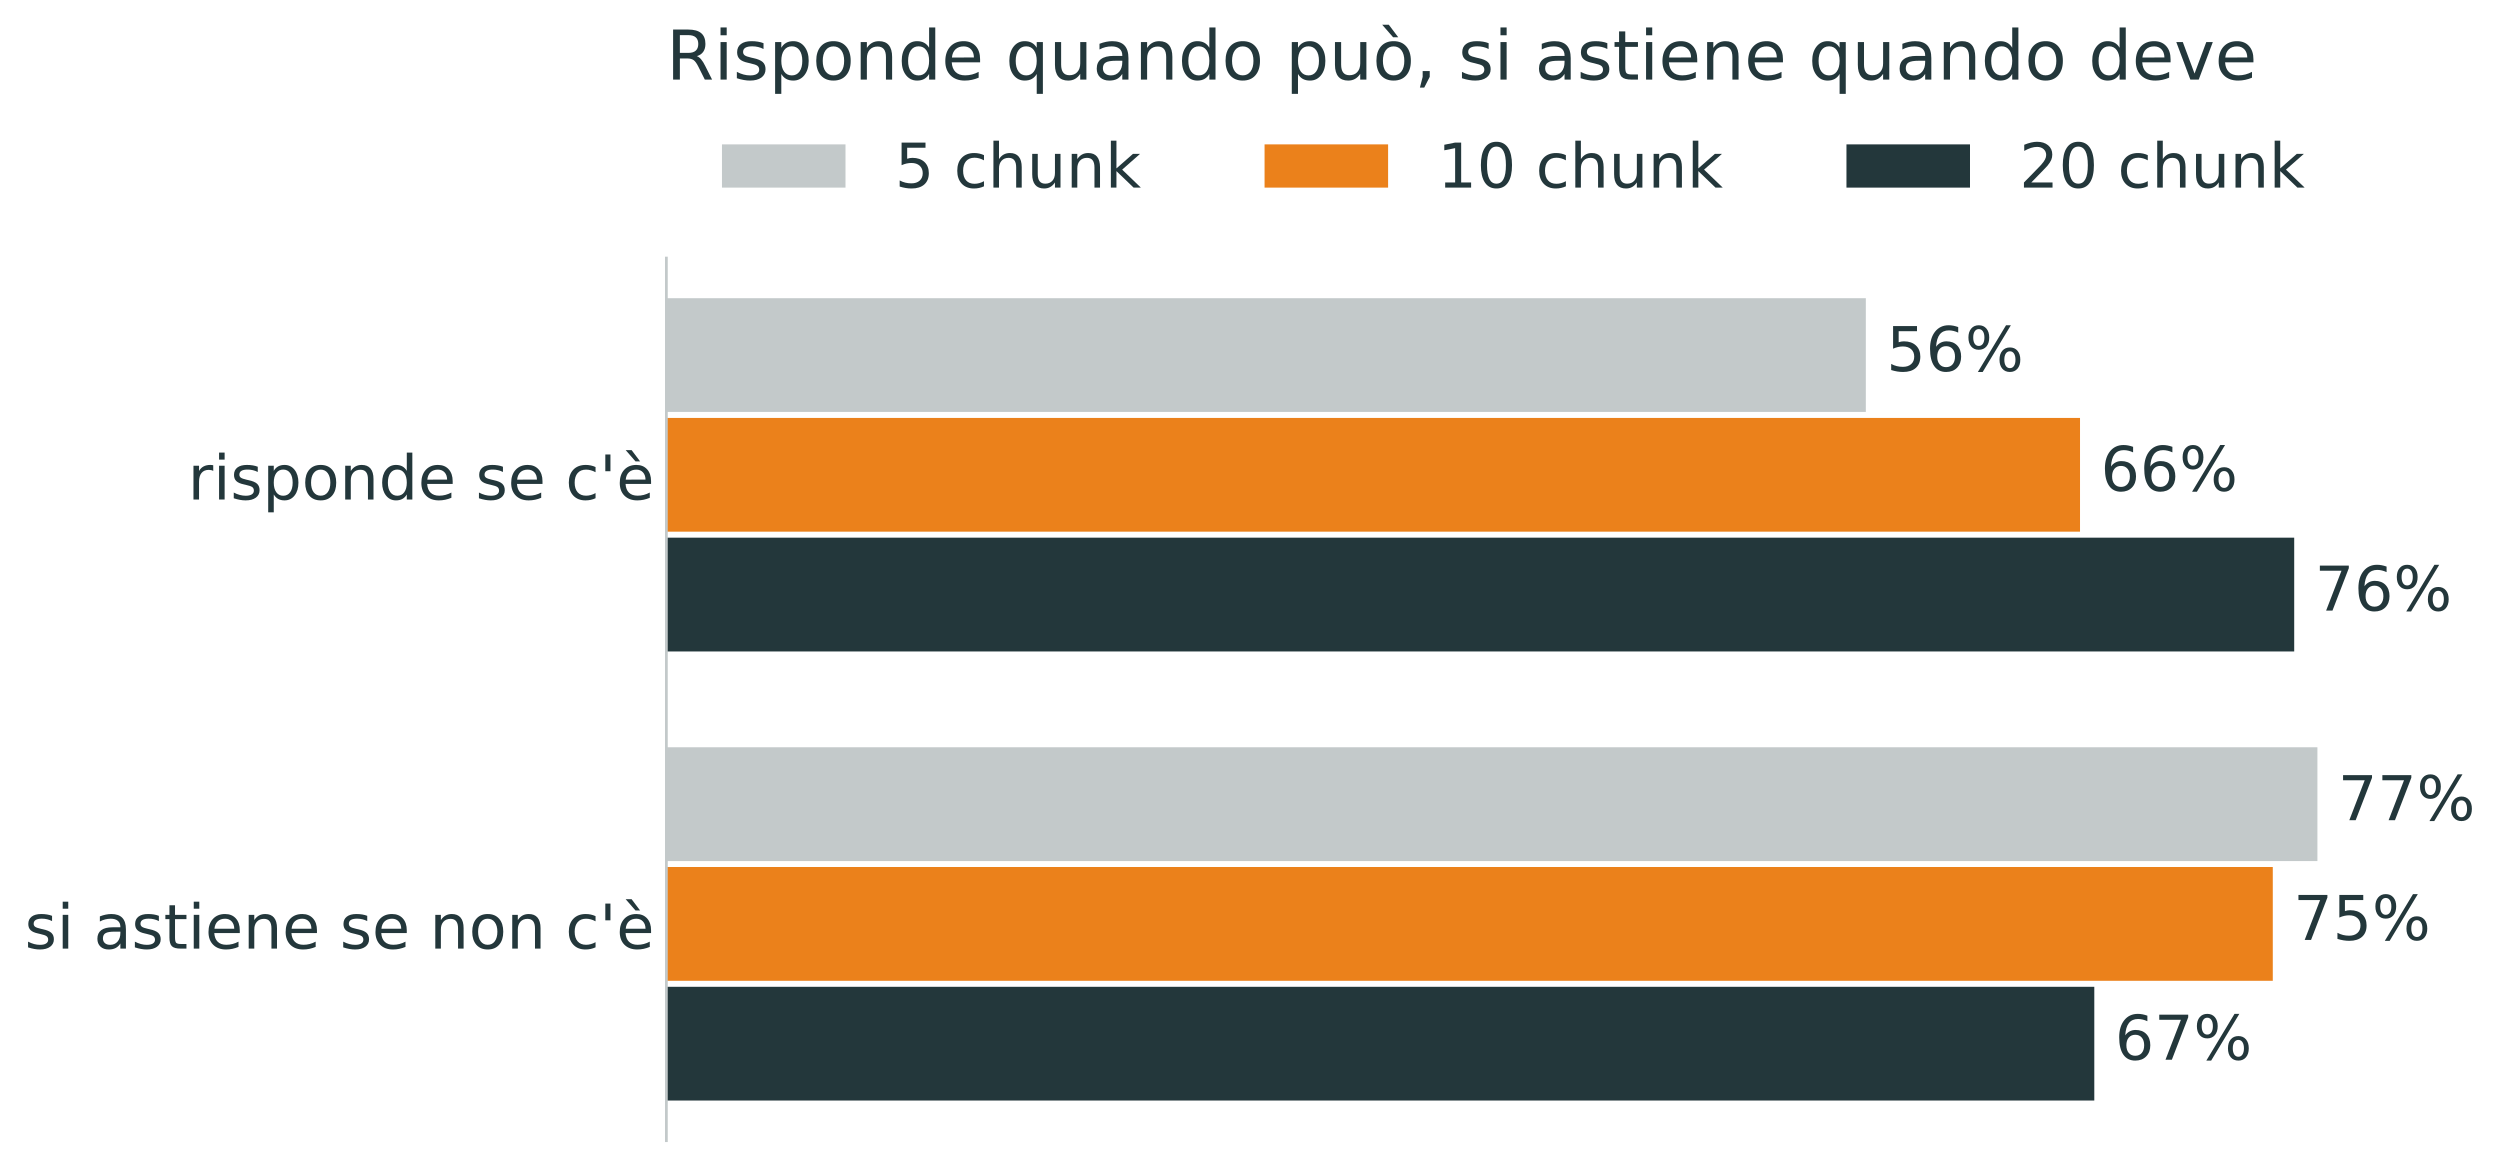
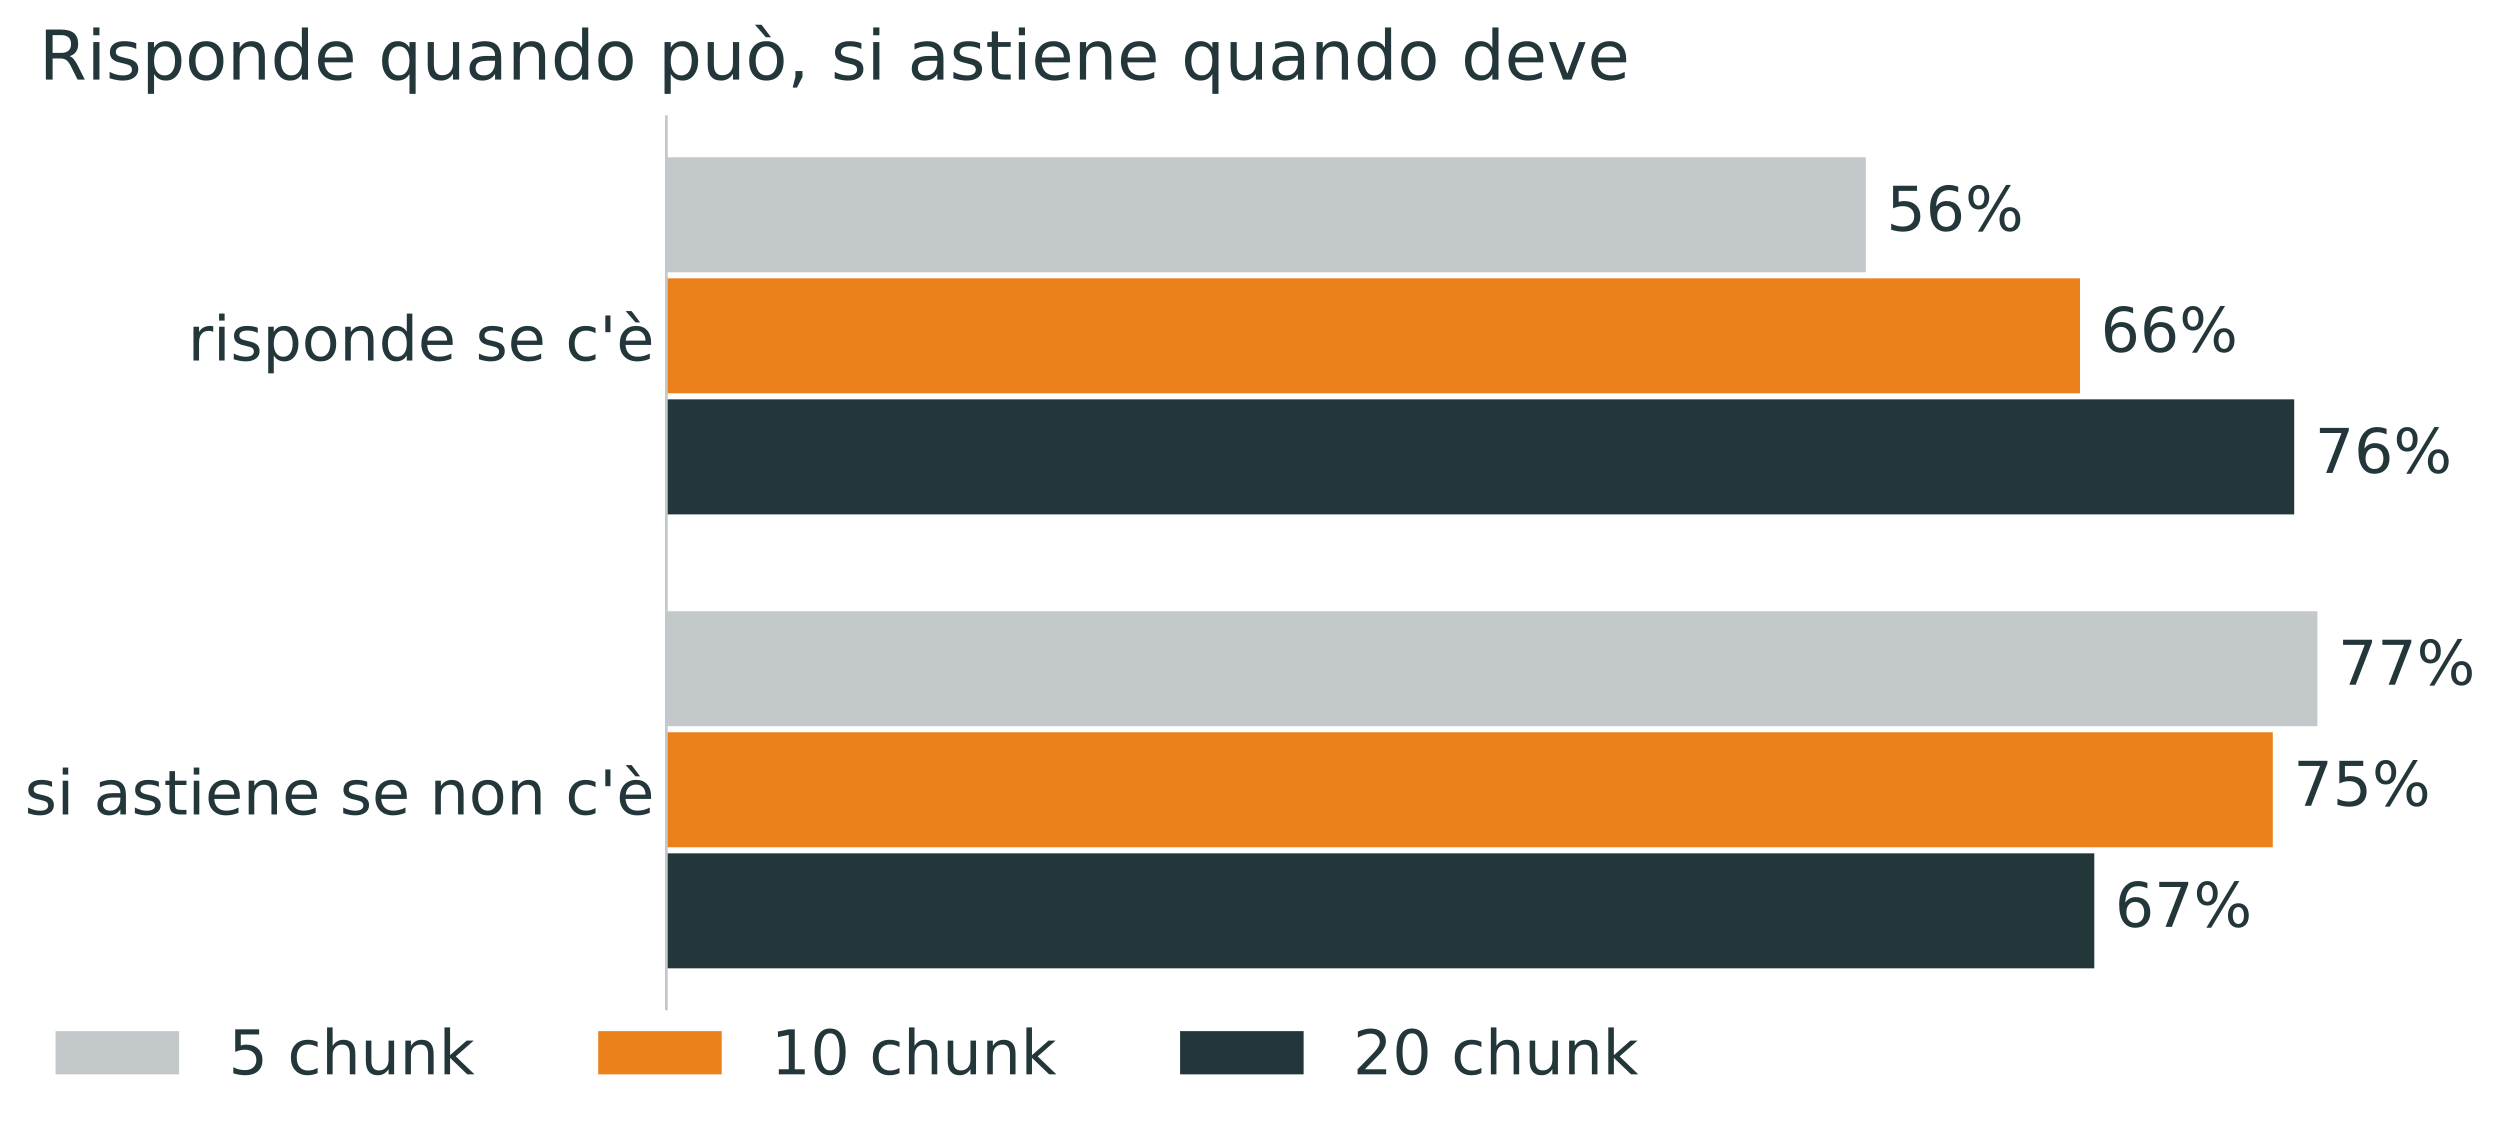
- <svg xmlns="http://www.w3.org/2000/svg" xmlns:xlink="http://www.w3.org/1999/xlink" width="728.514pt" height="339.6pt" viewBox="0 0 728.514 339.6" version="1.1">
+ <svg xmlns="http://www.w3.org/2000/svg" xmlns:xlink="http://www.w3.org/1999/xlink" width="728.514pt" height="333.6pt" viewBox="0 0 728.514 333.6" version="1.1">
  <defs>
    <style type="text/css">*{stroke-linejoin: round; stroke-linecap: butt}</style>
  </defs>
  <g id="figure_1">
    <g id="patch_1">
-       <path d="M 0 339.6  L 728.514 339.6  L 728.514 0  L 0 0  L 0 339.6  z " style="fill: none" />
+       <path d="M 0 333.6  L 728.514 333.6  L 728.514 0  L 0 0  L 0 333.6  z " style="fill: none" />
    </g>
    <g id="axes_1">
      <g id="patch_2">
-         <path d="M 194.185 332.4  L 699.362 332.4  L 699.362 75.197  L 194.185 75.197  L 194.185 332.4  z " style="fill: none" />
+         <path d="M 194.185 293.998  L 699.362 293.998  L 699.362 34.002  L 194.185 34.002  L 194.185 293.998  z " style="fill: none" />
      </g>
      <g id="patch_3">
-         <path d="M 194.185 86.888  L 543.713 86.888  L 543.713 120.042  L 194.185 120.042  z " clip-path="url(#p38a657745b)" style="fill: #c3c9ca" />
+         <path d="M 194.185 45.82  L 543.713 45.82  L 543.713 79.334  L 194.185 79.334  z " clip-path="url(#p76185afdab)" style="fill: #c3c9ca" />
      </g>
      <g id="patch_4">
-         <path d="M 194.185 217.758  L 675.306 217.758  L 675.306 250.911  L 194.185 250.911  z " clip-path="url(#p38a657745b)" style="fill: #c3c9ca" />
+         <path d="M 194.185 178.111  L 675.306 178.111  L 675.306 211.625  L 194.185 211.625  z " clip-path="url(#p76185afdab)" style="fill: #c3c9ca" />
      </g>
      <g id="patch_5">
-         <path d="M 194.185 121.786  L 606.129 121.786  L 606.129 154.94  L 194.185 154.94  z " clip-path="url(#p38a657745b)" style="fill: #eb811b" />
+         <path d="M 194.185 81.098  L 606.129 81.098  L 606.129 114.611  L 194.185 114.611  z " clip-path="url(#p76185afdab)" style="fill: #eb811b" />
      </g>
      <g id="patch_6">
-         <path d="M 194.185 252.656  L 662.303 252.656  L 662.303 285.81  L 194.185 285.81  z " clip-path="url(#p38a657745b)" style="fill: #eb811b" />
+         <path d="M 194.185 213.388  L 662.303 213.388  L 662.303 246.902  L 194.185 246.902  z " clip-path="url(#p76185afdab)" style="fill: #eb811b" />
      </g>
      <g id="patch_7">
-         <path d="M 194.185 156.685  L 668.544 156.685  L 668.544 189.839  L 194.185 189.839  z " clip-path="url(#p38a657745b)" style="fill: #23373b" />
+         <path d="M 194.185 116.375  L 668.544 116.375  L 668.544 149.889  L 194.185 149.889  z " clip-path="url(#p76185afdab)" style="fill: #23373b" />
      </g>
      <g id="patch_8">
-         <path d="M 194.185 287.555  L 610.29 287.555  L 610.29 320.708  L 194.185 320.708  z " clip-path="url(#p38a657745b)" style="fill: #23373b" />
+         <path d="M 194.185 248.666  L 610.29 248.666  L 610.29 282.18  L 194.185 282.18  z " clip-path="url(#p76185afdab)" style="fill: #23373b" />
      </g>
      <g id="matplotlib.axis_1">
        <g id="ytick_1">
          <g id="line2d_1" />
          <g id="text_1">
-             <g style="fill: #23373b" transform="translate(54.7425 145.5619) scale(0.18 -0.18)">
+             <g style="fill: #23373b" transform="translate(54.7425 105.053) scale(0.18 -0.18)">
              <defs>
                <path id="DejaVuSans-55" d="M 2631 2963  Q 2534 3019 2420 3045  Q 2306 3072 2169 3072  Q 1681 3072 1420 2755  Q 1159 2438 1159 1844  L 1159 0  L 581 0  L 581 3500  L 1159 3500  L 1159 2956  Q 1341 3275 1631 3429  Q 1922 3584 2338 3584  Q 2397 3584 2469 3576  Q 2541 3569 2628 3553  L 2631 2963  z " transform="scale(0.015625)" />
                <path id="DejaVuSans-4c" d="M 603 3500  L 1178 3500  L 1178 0  L 603 0  L 603 3500  z M 603 4863  L 1178 4863  L 1178 4134  L 603 4134  L 603 4863  z " transform="scale(0.015625)" />
                <path id="DejaVuSans-56" d="M 2834 3397  L 2834 2853  Q 2591 2978 2328 3040  Q 2066 3103 1784 3103  Q 1356 3103 1142 2972  Q 928 2841 928 2578  Q 928 2378 1081 2264  Q 1234 2150 1697 2047  L 1894 2003  Q 2506 1872 2764 1633  Q 3022 1394 3022 966  Q 3022 478 2636 193  Q 2250 -91 1575 -91  Q 1294 -91 989 -36  Q 684 19 347 128  L 347 722  Q 666 556 975 473  Q 1284 391 1588 391  Q 1994 391 2212 530  Q 2431 669 2431 922  Q 2431 1156 2273 1281  Q 2116 1406 1581 1522  L 1381 1569  Q 847 1681 609 1914  Q 372 2147 372 2553  Q 372 3047 722 3315  Q 1072 3584 1716 3584  Q 2034 3584 2315 3537  Q 2597 3491 2834 3397  z " transform="scale(0.015625)" />
                <path id="DejaVuSans-53" d="M 1159 525  L 1159 -1331  L 581 -1331  L 581 3500  L 1159 3500  L 1159 2969  Q 1341 3281 1617 3432  Q 1894 3584 2278 3584  Q 2916 3584 3314 3078  Q 3713 2572 3713 1747  Q 3713 922 3314 415  Q 2916 -91 2278 -91  Q 1894 -91 1617 61  Q 1341 213 1159 525  z M 3116 1747  Q 3116 2381 2855 2742  Q 2594 3103 2138 3103  Q 1681 3103 1420 2742  Q 1159 2381 1159 1747  Q 1159 1113 1420 752  Q 1681 391 2138 391  Q 2594 391 2855 752  Q 3116 1113 3116 1747  z " transform="scale(0.015625)" />
                <path id="DejaVuSans-52" d="M 1959 3097  Q 1497 3097 1228 2736  Q 959 2375 959 1747  Q 959 1119 1226 758  Q 1494 397 1959 397  Q 2419 397 2687 759  Q 2956 1122 2956 1747  Q 2956 2369 2687 2733  Q 2419 3097 1959 3097  z M 1959 3584  Q 2709 3584 3137 3096  Q 3566 2609 3566 1747  Q 3566 888 3137 398  Q 2709 -91 1959 -91  Q 1206 -91 779 398  Q 353 888 353 1747  Q 353 2609 779 3096  Q 1206 3584 1959 3584  z " transform="scale(0.015625)" />
                <path id="DejaVuSans-51" d="M 3513 2113  L 3513 0  L 2938 0  L 2938 2094  Q 2938 2591 2744 2837  Q 2550 3084 2163 3084  Q 1697 3084 1428 2787  Q 1159 2491 1159 1978  L 1159 0  L 581 0  L 581 3500  L 1159 3500  L 1159 2956  Q 1366 3272 1645 3428  Q 1925 3584 2291 3584  Q 2894 3584 3203 3211  Q 3513 2838 3513 2113  z " transform="scale(0.015625)" />
                <path id="DejaVuSans-47" d="M 2906 2969  L 2906 4863  L 3481 4863  L 3481 0  L 2906 0  L 2906 525  Q 2725 213 2448 61  Q 2172 -91 1784 -91  Q 1150 -91 751 415  Q 353 922 353 1747  Q 353 2572 751 3078  Q 1150 3584 1784 3584  Q 2172 3584 2448 3432  Q 2725 3281 2906 2969  z M 947 1747  Q 947 1113 1208 752  Q 1469 391 1925 391  Q 2381 391 2643 752  Q 2906 1113 2906 1747  Q 2906 2381 2643 2742  Q 2381 3103 1925 3103  Q 1469 3103 1208 2742  Q 947 2381 947 1747  z " transform="scale(0.015625)" />
                <path id="DejaVuSans-48" d="M 3597 1894  L 3597 1613  L 953 1613  Q 991 1019 1311 708  Q 1631 397 2203 397  Q 2534 397 2845 478  Q 3156 559 3463 722  L 3463 178  Q 3153 47 2828 -22  Q 2503 -91 2169 -91  Q 1331 -91 842 396  Q 353 884 353 1716  Q 353 2575 817 3079  Q 1281 3584 2069 3584  Q 2775 3584 3186 3129  Q 3597 2675 3597 1894  z M 3022 2063  Q 3016 2534 2758 2815  Q 2500 3097 2075 3097  Q 1594 3097 1305 2825  Q 1016 2553 972 2059  L 3022 2063  z " transform="scale(0.015625)" />
                <path id="DejaVuSans-3" transform="scale(0.015625)" />
                <path id="DejaVuSans-46" d="M 3122 3366  L 3122 2828  Q 2878 2963 2633 3030  Q 2388 3097 2138 3097  Q 1578 3097 1268 2742  Q 959 2388 959 1747  Q 959 1106 1268 751  Q 1578 397 2138 397  Q 2388 397 2633 464  Q 2878 531 3122 666  L 3122 134  Q 2881 22 2623 -34  Q 2366 -91 2075 -91  Q 1284 -91 818 406  Q 353 903 353 1747  Q 353 2603 823 3093  Q 1294 3584 2113 3584  Q 2378 3584 2631 3529  Q 2884 3475 3122 3366  z " transform="scale(0.015625)" />
                <path id="DejaVuSans-a" d="M 1147 4666  L 1147 2931  L 616 2931  L 616 4666  L 1147 4666  z " transform="scale(0.015625)" />
                <path id="DejaVuSans-aa" d="M 3597 1894  L 3597 1613  L 953 1613  Q 991 1019 1311 708  Q 1631 397 2203 397  Q 2534 397 2845 478  Q 3156 559 3463 722  L 3463 178  Q 3153 47 2828 -22  Q 2503 -91 2169 -91  Q 1331 -91 842 396  Q 353 884 353 1716  Q 353 2575 817 3079  Q 1281 3584 2069 3584  Q 2775 3584 3186 3129  Q 3597 2675 3597 1894  z M 3022 2063  Q 3016 2534 2758 2815  Q 2500 3097 2075 3097  Q 1594 3097 1305 2825  Q 1016 2553 972 2059  L 3022 2063  z M 1581 5119  L 2462 3950  L 1984 3950  L 965 5119  L 1581 5119  z " transform="scale(0.015625)" />
              </defs>
              <use xlink:href="#DejaVuSans-55" />
              <use xlink:href="#DejaVuSans-4c" transform="translate(41.10938 0)" />
              <use xlink:href="#DejaVuSans-56" transform="translate(68.89062 0)" />
              <use xlink:href="#DejaVuSans-53" transform="translate(120.9844 0)" />
              <use xlink:href="#DejaVuSans-52" transform="translate(184.4688 0)" />
              <use xlink:href="#DejaVuSans-51" transform="translate(245.6562 0)" />
              <use xlink:href="#DejaVuSans-47" transform="translate(309.0312 0)" />
              <use xlink:href="#DejaVuSans-48" transform="translate(372.5156 0)" />
              <use xlink:href="#DejaVuSans-3" transform="translate(434.0469 0)" />
              <use xlink:href="#DejaVuSans-56" transform="translate(465.8281 0)" />
              <use xlink:href="#DejaVuSans-48" transform="translate(517.9219 0)" />
              <use xlink:href="#DejaVuSans-3" transform="translate(579.4531 0)" />
              <use xlink:href="#DejaVuSans-46" transform="translate(611.2344 0)" />
              <use xlink:href="#DejaVuSans-a" transform="translate(666.2188 0)" />
              <use xlink:href="#DejaVuSans-aa" transform="translate(693.7031 0)" />
            </g>
          </g>
        </g>
        <g id="ytick_2">
          <g id="line2d_2" />
          <g id="text_2">
-             <g style="fill: #23373b" transform="translate(7.2 276.4317) scale(0.18 -0.18)">
+             <g style="fill: #23373b" transform="translate(7.2 237.3439) scale(0.18 -0.18)">
              <defs>
                <path id="DejaVuSans-44" d="M 2194 1759  Q 1497 1759 1228 1600  Q 959 1441 959 1056  Q 959 750 1161 570  Q 1363 391 1709 391  Q 2188 391 2477 730  Q 2766 1069 2766 1631  L 2766 1759  L 2194 1759  z M 3341 1997  L 3341 0  L 2766 0  L 2766 531  Q 2569 213 2275 61  Q 1981 -91 1556 -91  Q 1019 -91 701 211  Q 384 513 384 1019  Q 384 1609 779 1909  Q 1175 2209 1959 2209  L 2766 2209  L 2766 2266  Q 2766 2663 2505 2880  Q 2244 3097 1772 3097  Q 1472 3097 1187 3025  Q 903 2953 641 2809  L 641 3341  Q 956 3463 1253 3523  Q 1550 3584 1831 3584  Q 2591 3584 2966 3190  Q 3341 2797 3341 1997  z " transform="scale(0.015625)" />
                <path id="DejaVuSans-57" d="M 1172 4494  L 1172 3500  L 2356 3500  L 2356 3053  L 1172 3053  L 1172 1153  Q 1172 725 1289 603  Q 1406 481 1766 481  L 2356 481  L 2356 0  L 1766 0  Q 1100 0 847 248  Q 594 497 594 1153  L 594 3053  L 172 3053  L 172 3500  L 594 3500  L 594 4494  L 1172 4494  z " transform="scale(0.015625)" />
              </defs>
              <use xlink:href="#DejaVuSans-56" />
              <use xlink:href="#DejaVuSans-4c" transform="translate(52.09375 0)" />
              <use xlink:href="#DejaVuSans-3" transform="translate(79.875 0)" />
              <use xlink:href="#DejaVuSans-44" transform="translate(111.6562 0)" />
              <use xlink:href="#DejaVuSans-56" transform="translate(172.9375 0)" />
              <use xlink:href="#DejaVuSans-57" transform="translate(225.0312 0)" />
              <use xlink:href="#DejaVuSans-4c" transform="translate(264.2344 0)" />
              <use xlink:href="#DejaVuSans-48" transform="translate(292.0156 0)" />
              <use xlink:href="#DejaVuSans-51" transform="translate(353.5469 0)" />
              <use xlink:href="#DejaVuSans-48" transform="translate(416.9219 0)" />
              <use xlink:href="#DejaVuSans-3" transform="translate(478.4531 0)" />
              <use xlink:href="#DejaVuSans-56" transform="translate(510.2344 0)" />
              <use xlink:href="#DejaVuSans-48" transform="translate(562.3281 0)" />
              <use xlink:href="#DejaVuSans-3" transform="translate(623.8594 0)" />
              <use xlink:href="#DejaVuSans-51" transform="translate(655.6406 0)" />
              <use xlink:href="#DejaVuSans-52" transform="translate(719.0156 0)" />
              <use xlink:href="#DejaVuSans-51" transform="translate(780.2031 0)" />
              <use xlink:href="#DejaVuSans-3" transform="translate(843.5781 0)" />
              <use xlink:href="#DejaVuSans-46" transform="translate(875.3594 0)" />
              <use xlink:href="#DejaVuSans-a" transform="translate(930.3438 0)" />
              <use xlink:href="#DejaVuSans-aa" transform="translate(957.8281 0)" />
            </g>
          </g>
        </g>
      </g>
      <g id="patch_9">
-         <path d="M 194.185 332.4  L 194.185 75.197  " style="fill: none; stroke: #c3c9ca; stroke-width: 0.8; stroke-linejoin: miter; stroke-linecap: square" />
+         <path d="M 194.185 293.998  L 194.185 34.002  " style="fill: none; stroke: #c3c9ca; stroke-width: 0.8; stroke-linejoin: miter; stroke-linecap: square" />
      </g>
      <g id="text_3">
-         <g style="fill: #23373b" transform="translate(549.7129 108.1405) scale(0.18 -0.18)">
+         <g style="fill: #23373b" transform="translate(549.7129 67.25264) scale(0.18 -0.18)">
          <defs>
            <path id="DejaVuSans-18" d="M 691 4666  L 3169 4666  L 3169 4134  L 1269 4134  L 1269 2991  Q 1406 3038 1543 3061  Q 1681 3084 1819 3084  Q 2600 3084 3056 2656  Q 3513 2228 3513 1497  Q 3513 744 3044 326  Q 2575 -91 1722 -91  Q 1428 -91 1123 -41  Q 819 9 494 109  L 494 744  Q 775 591 1075 516  Q 1375 441 1709 441  Q 2250 441 2565 725  Q 2881 1009 2881 1497  Q 2881 1984 2565 2268  Q 2250 2553 1709 2553  Q 1456 2553 1204 2497  Q 953 2441 691 2322  L 691 4666  z " transform="scale(0.015625)" />
            <path id="DejaVuSans-19" d="M 2113 2584  Q 1688 2584 1439 2293  Q 1191 2003 1191 1497  Q 1191 994 1439 701  Q 1688 409 2113 409  Q 2538 409 2786 701  Q 3034 994 3034 1497  Q 3034 2003 2786 2293  Q 2538 2584 2113 2584  z M 3366 4563  L 3366 3988  Q 3128 4100 2886 4159  Q 2644 4219 2406 4219  Q 1781 4219 1451 3797  Q 1122 3375 1075 2522  Q 1259 2794 1537 2939  Q 1816 3084 2150 3084  Q 2853 3084 3261 2657  Q 3669 2231 3669 1497  Q 3669 778 3244 343  Q 2819 -91 2113 -91  Q 1303 -91 875 529  Q 447 1150 447 2328  Q 447 3434 972 4092  Q 1497 4750 2381 4750  Q 2619 4750 2861 4703  Q 3103 4656 3366 4563  z " transform="scale(0.015625)" />
            <path id="DejaVuSans-8" d="M 4653 2053  Q 4381 2053 4226 1822  Q 4072 1591 4072 1178  Q 4072 772 4226 539  Q 4381 306 4653 306  Q 4919 306 5073 539  Q 5228 772 5228 1178  Q 5228 1588 5073 1820  Q 4919 2053 4653 2053  z M 4653 2450  Q 5147 2450 5437 2106  Q 5728 1763 5728 1178  Q 5728 594 5436 251  Q 5144 -91 4653 -91  Q 4153 -91 3862 251  Q 3572 594 3572 1178  Q 3572 1766 3864 2108  Q 4156 2450 4653 2450  z M 1428 4353  Q 1159 4353 1004 4120  Q 850 3888 850 3481  Q 850 3069 1003 2837  Q 1156 2606 1428 2606  Q 1700 2606 1854 2837  Q 2009 3069 2009 3481  Q 2009 3884 1853 4118  Q 1697 4353 1428 4353  z M 4250 4750  L 4750 4750  L 1831 -91  L 1331 -91  L 4250 4750  z M 1428 4750  Q 1922 4750 2215 4408  Q 2509 4066 2509 3481  Q 2509 2891 2217 2550  Q 1925 2209 1428 2209  Q 931 2209 642 2551  Q 353 2894 353 3481  Q 353 4063 643 4406  Q 934 4750 1428 4750  z " transform="scale(0.015625)" />
          </defs>
          <use xlink:href="#DejaVuSans-18" />
          <use xlink:href="#DejaVuSans-19" transform="translate(63.625 0)" />
          <use xlink:href="#DejaVuSans-8" transform="translate(127.25 0)" />
        </g>
      </g>
      <g id="text_4">
-         <g style="fill: #23373b" transform="translate(681.306 239.0102) scale(0.18 -0.18)">
+         <g style="fill: #23373b" transform="translate(681.306 199.5435) scale(0.18 -0.18)">
          <defs>
            <path id="DejaVuSans-1a" d="M 525 4666  L 3525 4666  L 3525 4397  L 1831 0  L 1172 0  L 2766 4134  L 525 4134  L 525 4666  z " transform="scale(0.015625)" />
          </defs>
          <use xlink:href="#DejaVuSans-1a" />
          <use xlink:href="#DejaVuSans-1a" transform="translate(63.625 0)" />
          <use xlink:href="#DejaVuSans-8" transform="translate(127.25 0)" />
        </g>
      </g>
      <g id="text_5">
-         <g style="fill: #23373b" transform="translate(612.1286 143.0391) scale(0.18 -0.18)">
+         <g style="fill: #23373b" transform="translate(612.1286 102.5302) scale(0.18 -0.18)">
          <use xlink:href="#DejaVuSans-19" />
          <use xlink:href="#DejaVuSans-19" transform="translate(63.625 0)" />
          <use xlink:href="#DejaVuSans-8" transform="translate(127.25 0)" />
        </g>
      </g>
      <g id="text_6">
-         <g style="fill: #23373b" transform="translate(668.3028 273.9088) scale(0.18 -0.18)">
+         <g style="fill: #23373b" transform="translate(668.3028 234.821) scale(0.18 -0.18)">
          <use xlink:href="#DejaVuSans-1a" />
          <use xlink:href="#DejaVuSans-18" transform="translate(63.625 0)" />
          <use xlink:href="#DejaVuSans-8" transform="translate(127.25 0)" />
        </g>
      </g>
      <g id="text_7">
-         <g style="fill: #23373b" transform="translate(674.5443 177.9377) scale(0.18 -0.18)">
+         <g style="fill: #23373b" transform="translate(674.5443 137.8078) scale(0.18 -0.18)">
          <use xlink:href="#DejaVuSans-1a" />
          <use xlink:href="#DejaVuSans-19" transform="translate(63.625 0)" />
          <use xlink:href="#DejaVuSans-8" transform="translate(127.25 0)" />
        </g>
      </g>
      <g id="text_8">
-         <g style="fill: #23373b" transform="translate(616.2896 308.8074) scale(0.18 -0.18)">
+         <g style="fill: #23373b" transform="translate(616.2896 270.0986) scale(0.18 -0.18)">
          <use xlink:href="#DejaVuSans-19" />
          <use xlink:href="#DejaVuSans-1a" transform="translate(63.625 0)" />
          <use xlink:href="#DejaVuSans-8" transform="translate(127.25 0)" />
        </g>
      </g>
-       <g id="text_9">
-         <g style="fill: #23373b" transform="translate(194.1847 23.19687) scale(0.2 -0.2)">
-           <defs>
-             <path id="DejaVuSans-35" d="M 2841 2188  Q 3044 2119 3236 1894  Q 3428 1669 3622 1275  L 4263 0  L 3584 0  L 2988 1197  Q 2756 1666 2539 1819  Q 2322 1972 1947 1972  L 1259 1972  L 1259 0  L 628 0  L 628 4666  L 2053 4666  Q 2853 4666 3247 4331  Q 3641 3997 3641 3322  Q 3641 2881 3436 2590  Q 3231 2300 2841 2188  z M 1259 4147  L 1259 2491  L 2053 2491  Q 2509 2491 2742 2702  Q 2975 2913 2975 3322  Q 2975 3731 2742 3939  Q 2509 4147 2053 4147  L 1259 4147  z " transform="scale(0.015625)" />
-             <path id="DejaVuSans-54" d="M 947 1747  Q 947 1113 1208 752  Q 1469 391 1925 391  Q 2381 391 2643 752  Q 2906 1113 2906 1747  Q 2906 2381 2643 2742  Q 2381 3103 1925 3103  Q 1469 3103 1208 2742  Q 947 2381 947 1747  z M 2906 525  Q 2725 213 2448 61  Q 2172 -91 1784 -91  Q 1150 -91 751 415  Q 353 922 353 1747  Q 353 2572 751 3078  Q 1150 3584 1784 3584  Q 2172 3584 2448 3432  Q 2725 3281 2906 2969  L 2906 3500  L 3481 3500  L 3481 -1331  L 2906 -1331  L 2906 525  z " transform="scale(0.015625)" />
-             <path id="DejaVuSans-58" d="M 544 1381  L 544 3500  L 1119 3500  L 1119 1403  Q 1119 906 1312 657  Q 1506 409 1894 409  Q 2359 409 2629 706  Q 2900 1003 2900 1516  L 2900 3500  L 3475 3500  L 3475 0  L 2900 0  L 2900 538  Q 2691 219 2414 64  Q 2138 -91 1772 -91  Q 1169 -91 856 284  Q 544 659 544 1381  z M 1991 3584  L 1991 3584  z " transform="scale(0.015625)" />
-             <path id="DejaVuSans-b4" d="M 1959 3097  Q 1497 3097 1228 2736  Q 959 2375 959 1747  Q 959 1119 1226 758  Q 1494 397 1959 397  Q 2419 397 2687 759  Q 2956 1122 2956 1747  Q 2956 2369 2687 2733  Q 2419 3097 1959 3097  z M 1959 3584  Q 2709 3584 3137 3096  Q 3566 2609 3566 1747  Q 3566 888 3137 398  Q 2709 -91 1959 -91  Q 1206 -91 779 398  Q 353 888 353 1747  Q 353 2609 779 3096  Q 1206 3584 1959 3584  z M 1506 5119  L 2387 3950  L 1909 3950  L 890 5119  L 1506 5119  z " transform="scale(0.015625)" />
-             <path id="DejaVuSans-f" d="M 750 794  L 1409 794  L 1409 256  L 897 -744  L 494 -744  L 750 256  L 750 794  z " transform="scale(0.015625)" />
-             <path id="DejaVuSans-59" d="M 191 3500  L 800 3500  L 1894 563  L 2988 3500  L 3597 3500  L 2284 0  L 1503 0  L 191 3500  z " transform="scale(0.015625)" />
-           </defs>
-           <use xlink:href="#DejaVuSans-35" />
-           <use xlink:href="#DejaVuSans-4c" transform="translate(69.48438 0)" />
-           <use xlink:href="#DejaVuSans-56" transform="translate(97.26562 0)" />
-           <use xlink:href="#DejaVuSans-53" transform="translate(149.3594 0)" />
-           <use xlink:href="#DejaVuSans-52" transform="translate(212.8438 0)" />
-           <use xlink:href="#DejaVuSans-51" transform="translate(274.0312 0)" />
-           <use xlink:href="#DejaVuSans-47" transform="translate(337.4062 0)" />
-           <use xlink:href="#DejaVuSans-48" transform="translate(400.8906 0)" />
-           <use xlink:href="#DejaVuSans-3" transform="translate(462.4219 0)" />
-           <use xlink:href="#DejaVuSans-54" transform="translate(494.2031 0)" />
-           <use xlink:href="#DejaVuSans-58" transform="translate(557.6875 0)" />
-           <use xlink:href="#DejaVuSans-44" transform="translate(621.0625 0)" />
-           <use xlink:href="#DejaVuSans-51" transform="translate(682.3438 0)" />
-           <use xlink:href="#DejaVuSans-47" transform="translate(745.7188 0)" />
-           <use xlink:href="#DejaVuSans-52" transform="translate(809.2031 0)" />
-           <use xlink:href="#DejaVuSans-3" transform="translate(870.3906 0)" />
-           <use xlink:href="#DejaVuSans-53" transform="translate(902.1719 0)" />
-           <use xlink:href="#DejaVuSans-58" transform="translate(965.6562 0)" />
-           <use xlink:href="#DejaVuSans-b4" transform="translate(1029.031 0)" />
-           <use xlink:href="#DejaVuSans-f" transform="translate(1090.219 0)" />
-           <use xlink:href="#DejaVuSans-3" transform="translate(1122 0)" />
-           <use xlink:href="#DejaVuSans-56" transform="translate(1153.781 0)" />
-           <use xlink:href="#DejaVuSans-4c" transform="translate(1205.875 0)" />
-           <use xlink:href="#DejaVuSans-3" transform="translate(1233.656 0)" />
-           <use xlink:href="#DejaVuSans-44" transform="translate(1265.438 0)" />
-           <use xlink:href="#DejaVuSans-56" transform="translate(1326.719 0)" />
-           <use xlink:href="#DejaVuSans-57" transform="translate(1378.812 0)" />
-           <use xlink:href="#DejaVuSans-4c" transform="translate(1418.016 0)" />
-           <use xlink:href="#DejaVuSans-48" transform="translate(1445.797 0)" />
-           <use xlink:href="#DejaVuSans-51" transform="translate(1507.328 0)" />
-           <use xlink:href="#DejaVuSans-48" transform="translate(1570.703 0)" />
-           <use xlink:href="#DejaVuSans-3" transform="translate(1632.234 0)" />
-           <use xlink:href="#DejaVuSans-54" transform="translate(1664.016 0)" />
-           <use xlink:href="#DejaVuSans-58" transform="translate(1727.5 0)" />
-           <use xlink:href="#DejaVuSans-44" transform="translate(1790.875 0)" />
-           <use xlink:href="#DejaVuSans-51" transform="translate(1852.156 0)" />
-           <use xlink:href="#DejaVuSans-47" transform="translate(1915.531 0)" />
-           <use xlink:href="#DejaVuSans-52" transform="translate(1979.016 0)" />
-           <use xlink:href="#DejaVuSans-3" transform="translate(2040.203 0)" />
-           <use xlink:href="#DejaVuSans-47" transform="translate(2071.984 0)" />
-           <use xlink:href="#DejaVuSans-48" transform="translate(2135.469 0)" />
-           <use xlink:href="#DejaVuSans-59" transform="translate(2197 0)" />
-           <use xlink:href="#DejaVuSans-48" transform="translate(2256.188 0)" />
-         </g>
-       </g>
-       <g id="legend_1">
-         <g id="patch_10">
-           <path d="M 210.385 54.673  L 246.385 54.673  L 246.385 42.073  L 210.385 42.073  z " style="fill: #c3c9ca" />
-         </g>
-         <g id="text_10">
-           <g style="fill: #23373b" transform="translate(260.7847 54.67266) scale(0.18 -0.18)">
-             <defs>
-               <path id="DejaVuSans-4b" d="M 3513 2113  L 3513 0  L 2938 0  L 2938 2094  Q 2938 2591 2744 2837  Q 2550 3084 2163 3084  Q 1697 3084 1428 2787  Q 1159 2491 1159 1978  L 1159 0  L 581 0  L 581 4863  L 1159 4863  L 1159 2956  Q 1366 3272 1645 3428  Q 1925 3584 2291 3584  Q 2894 3584 3203 3211  Q 3513 2838 3513 2113  z " transform="scale(0.015625)" />
-               <path id="DejaVuSans-4e" d="M 581 4863  L 1159 4863  L 1159 1991  L 2875 3500  L 3609 3500  L 1753 1863  L 3688 0  L 2938 0  L 1159 1709  L 1159 0  L 581 0  L 581 4863  z " transform="scale(0.015625)" />
-             </defs>
-             <use xlink:href="#DejaVuSans-18" />
-             <use xlink:href="#DejaVuSans-3" transform="translate(63.625 0)" />
-             <use xlink:href="#DejaVuSans-46" transform="translate(95.40625 0)" />
-             <use xlink:href="#DejaVuSans-4b" transform="translate(150.3906 0)" />
-             <use xlink:href="#DejaVuSans-58" transform="translate(213.7656 0)" />
-             <use xlink:href="#DejaVuSans-51" transform="translate(277.1406 0)" />
-             <use xlink:href="#DejaVuSans-4e" transform="translate(340.5156 0)" />
-           </g>
-         </g>
-         <g id="patch_11">
-           <path d="M 368.501 54.673  L 404.501 54.673  L 404.501 42.073  L 368.501 42.073  z " style="fill: #eb811b" />
-         </g>
-         <g id="text_11">
-           <g style="fill: #23373b" transform="translate(418.9006 54.67266) scale(0.18 -0.18)">
-             <defs>
-               <path id="DejaVuSans-14" d="M 794 531  L 1825 531  L 1825 4091  L 703 3866  L 703 4441  L 1819 4666  L 2450 4666  L 2450 531  L 3481 531  L 3481 0  L 794 0  L 794 531  z " transform="scale(0.015625)" />
-               <path id="DejaVuSans-13" d="M 2034 4250  Q 1547 4250 1301 3770  Q 1056 3291 1056 2328  Q 1056 1369 1301 889  Q 1547 409 2034 409  Q 2525 409 2770 889  Q 3016 1369 3016 2328  Q 3016 3291 2770 3770  Q 2525 4250 2034 4250  z M 2034 4750  Q 2819 4750 3233 4129  Q 3647 3509 3647 2328  Q 3647 1150 3233 529  Q 2819 -91 2034 -91  Q 1250 -91 836 529  Q 422 1150 422 2328  Q 422 3509 836 4129  Q 1250 4750 2034 4750  z " transform="scale(0.015625)" />
-             </defs>
-             <use xlink:href="#DejaVuSans-14" />
-             <use xlink:href="#DejaVuSans-13" transform="translate(63.625 0)" />
-             <use xlink:href="#DejaVuSans-3" transform="translate(127.25 0)" />
-             <use xlink:href="#DejaVuSans-46" transform="translate(159.0312 0)" />
-             <use xlink:href="#DejaVuSans-4b" transform="translate(214.0156 0)" />
-             <use xlink:href="#DejaVuSans-58" transform="translate(277.3906 0)" />
-             <use xlink:href="#DejaVuSans-51" transform="translate(340.7656 0)" />
-             <use xlink:href="#DejaVuSans-4e" transform="translate(404.1406 0)" />
-           </g>
-         </g>
-         <g id="patch_12">
-           <path d="M 538.069 54.673  L 574.069 54.673  L 574.069 42.073  L 538.069 42.073  z " style="fill: #23373b" />
-         </g>
-         <g id="text_12">
-           <g style="fill: #23373b" transform="translate(588.4691 54.67266) scale(0.18 -0.18)">
-             <defs>
-               <path id="DejaVuSans-15" d="M 1228 531  L 3431 531  L 3431 0  L 469 0  L 469 531  Q 828 903 1448 1529  Q 2069 2156 2228 2338  Q 2531 2678 2651 2914  Q 2772 3150 2772 3378  Q 2772 3750 2511 3984  Q 2250 4219 1831 4219  Q 1534 4219 1204 4116  Q 875 4013 500 3803  L 500 4441  Q 881 4594 1212 4672  Q 1544 4750 1819 4750  Q 2544 4750 2975 4387  Q 3406 4025 3406 3419  Q 3406 3131 3298 2873  Q 3191 2616 2906 2266  Q 2828 2175 2409 1742  Q 1991 1309 1228 531  z " transform="scale(0.015625)" />
-             </defs>
-             <use xlink:href="#DejaVuSans-15" />
-             <use xlink:href="#DejaVuSans-13" transform="translate(63.625 0)" />
-             <use xlink:href="#DejaVuSans-3" transform="translate(127.25 0)" />
-             <use xlink:href="#DejaVuSans-46" transform="translate(159.0312 0)" />
-             <use xlink:href="#DejaVuSans-4b" transform="translate(214.0156 0)" />
-             <use xlink:href="#DejaVuSans-58" transform="translate(277.3906 0)" />
-             <use xlink:href="#DejaVuSans-51" transform="translate(340.7656 0)" />
-             <use xlink:href="#DejaVuSans-4e" transform="translate(404.1406 0)" />
-           </g>
+     </g>
+     <g id="text_9">
+       <g style="fill: #23373b" transform="translate(11.39976 23.19687) scale(0.2 -0.2)">
+         <defs>
+           <path id="DejaVuSans-35" d="M 2841 2188  Q 3044 2119 3236 1894  Q 3428 1669 3622 1275  L 4263 0  L 3584 0  L 2988 1197  Q 2756 1666 2539 1819  Q 2322 1972 1947 1972  L 1259 1972  L 1259 0  L 628 0  L 628 4666  L 2053 4666  Q 2853 4666 3247 4331  Q 3641 3997 3641 3322  Q 3641 2881 3436 2590  Q 3231 2300 2841 2188  z M 1259 4147  L 1259 2491  L 2053 2491  Q 2509 2491 2742 2702  Q 2975 2913 2975 3322  Q 2975 3731 2742 3939  Q 2509 4147 2053 4147  L 1259 4147  z " transform="scale(0.015625)" />
+           <path id="DejaVuSans-54" d="M 947 1747  Q 947 1113 1208 752  Q 1469 391 1925 391  Q 2381 391 2643 752  Q 2906 1113 2906 1747  Q 2906 2381 2643 2742  Q 2381 3103 1925 3103  Q 1469 3103 1208 2742  Q 947 2381 947 1747  z M 2906 525  Q 2725 213 2448 61  Q 2172 -91 1784 -91  Q 1150 -91 751 415  Q 353 922 353 1747  Q 353 2572 751 3078  Q 1150 3584 1784 3584  Q 2172 3584 2448 3432  Q 2725 3281 2906 2969  L 2906 3500  L 3481 3500  L 3481 -1331  L 2906 -1331  L 2906 525  z " transform="scale(0.015625)" />
+           <path id="DejaVuSans-58" d="M 544 1381  L 544 3500  L 1119 3500  L 1119 1403  Q 1119 906 1312 657  Q 1506 409 1894 409  Q 2359 409 2629 706  Q 2900 1003 2900 1516  L 2900 3500  L 3475 3500  L 3475 0  L 2900 0  L 2900 538  Q 2691 219 2414 64  Q 2138 -91 1772 -91  Q 1169 -91 856 284  Q 544 659 544 1381  z M 1991 3584  L 1991 3584  z " transform="scale(0.015625)" />
+           <path id="DejaVuSans-b4" d="M 1959 3097  Q 1497 3097 1228 2736  Q 959 2375 959 1747  Q 959 1119 1226 758  Q 1494 397 1959 397  Q 2419 397 2687 759  Q 2956 1122 2956 1747  Q 2956 2369 2687 2733  Q 2419 3097 1959 3097  z M 1959 3584  Q 2709 3584 3137 3096  Q 3566 2609 3566 1747  Q 3566 888 3137 398  Q 2709 -91 1959 -91  Q 1206 -91 779 398  Q 353 888 353 1747  Q 353 2609 779 3096  Q 1206 3584 1959 3584  z M 1506 5119  L 2387 3950  L 1909 3950  L 890 5119  L 1506 5119  z " transform="scale(0.015625)" />
+           <path id="DejaVuSans-f" d="M 750 794  L 1409 794  L 1409 256  L 897 -744  L 494 -744  L 750 256  L 750 794  z " transform="scale(0.015625)" />
+           <path id="DejaVuSans-59" d="M 191 3500  L 800 3500  L 1894 563  L 2988 3500  L 3597 3500  L 2284 0  L 1503 0  L 191 3500  z " transform="scale(0.015625)" />
+         </defs>
+         <use xlink:href="#DejaVuSans-35" />
+         <use xlink:href="#DejaVuSans-4c" transform="translate(69.48438 0)" />
+         <use xlink:href="#DejaVuSans-56" transform="translate(97.26562 0)" />
+         <use xlink:href="#DejaVuSans-53" transform="translate(149.3594 0)" />
+         <use xlink:href="#DejaVuSans-52" transform="translate(212.8438 0)" />
+         <use xlink:href="#DejaVuSans-51" transform="translate(274.0312 0)" />
+         <use xlink:href="#DejaVuSans-47" transform="translate(337.4062 0)" />
+         <use xlink:href="#DejaVuSans-48" transform="translate(400.8906 0)" />
+         <use xlink:href="#DejaVuSans-3" transform="translate(462.4219 0)" />
+         <use xlink:href="#DejaVuSans-54" transform="translate(494.2031 0)" />
+         <use xlink:href="#DejaVuSans-58" transform="translate(557.6875 0)" />
+         <use xlink:href="#DejaVuSans-44" transform="translate(621.0625 0)" />
+         <use xlink:href="#DejaVuSans-51" transform="translate(682.3438 0)" />
+         <use xlink:href="#DejaVuSans-47" transform="translate(745.7188 0)" />
+         <use xlink:href="#DejaVuSans-52" transform="translate(809.2031 0)" />
+         <use xlink:href="#DejaVuSans-3" transform="translate(870.3906 0)" />
+         <use xlink:href="#DejaVuSans-53" transform="translate(902.1719 0)" />
+         <use xlink:href="#DejaVuSans-58" transform="translate(965.6562 0)" />
+         <use xlink:href="#DejaVuSans-b4" transform="translate(1029.031 0)" />
+         <use xlink:href="#DejaVuSans-f" transform="translate(1090.219 0)" />
+         <use xlink:href="#DejaVuSans-3" transform="translate(1122 0)" />
+         <use xlink:href="#DejaVuSans-56" transform="translate(1153.781 0)" />
+         <use xlink:href="#DejaVuSans-4c" transform="translate(1205.875 0)" />
+         <use xlink:href="#DejaVuSans-3" transform="translate(1233.656 0)" />
+         <use xlink:href="#DejaVuSans-44" transform="translate(1265.438 0)" />
+         <use xlink:href="#DejaVuSans-56" transform="translate(1326.719 0)" />
+         <use xlink:href="#DejaVuSans-57" transform="translate(1378.812 0)" />
+         <use xlink:href="#DejaVuSans-4c" transform="translate(1418.016 0)" />
+         <use xlink:href="#DejaVuSans-48" transform="translate(1445.797 0)" />
+         <use xlink:href="#DejaVuSans-51" transform="translate(1507.328 0)" />
+         <use xlink:href="#DejaVuSans-48" transform="translate(1570.703 0)" />
+         <use xlink:href="#DejaVuSans-3" transform="translate(1632.234 0)" />
+         <use xlink:href="#DejaVuSans-54" transform="translate(1664.016 0)" />
+         <use xlink:href="#DejaVuSans-58" transform="translate(1727.5 0)" />
+         <use xlink:href="#DejaVuSans-44" transform="translate(1790.875 0)" />
+         <use xlink:href="#DejaVuSans-51" transform="translate(1852.156 0)" />
+         <use xlink:href="#DejaVuSans-47" transform="translate(1915.531 0)" />
+         <use xlink:href="#DejaVuSans-52" transform="translate(1979.016 0)" />
+         <use xlink:href="#DejaVuSans-3" transform="translate(2040.203 0)" />
+         <use xlink:href="#DejaVuSans-47" transform="translate(2071.984 0)" />
+         <use xlink:href="#DejaVuSans-48" transform="translate(2135.469 0)" />
+         <use xlink:href="#DejaVuSans-59" transform="translate(2197 0)" />
+         <use xlink:href="#DejaVuSans-48" transform="translate(2256.188 0)" />
+       </g>
+     </g>
+     <g id="legend_1">
+       <g id="patch_10">
+         <path d="M 16.2 313.076  L 52.2 313.076  L 52.2 300.476  L 16.2 300.476  z " style="fill: #c3c9ca" />
+       </g>
+       <g id="text_10">
+         <g style="fill: #23373b" transform="translate(66.6 313.0755) scale(0.18 -0.18)">
+           <defs>
+             <path id="DejaVuSans-4b" d="M 3513 2113  L 3513 0  L 2938 0  L 2938 2094  Q 2938 2591 2744 2837  Q 2550 3084 2163 3084  Q 1697 3084 1428 2787  Q 1159 2491 1159 1978  L 1159 0  L 581 0  L 581 4863  L 1159 4863  L 1159 2956  Q 1366 3272 1645 3428  Q 1925 3584 2291 3584  Q 2894 3584 3203 3211  Q 3513 2838 3513 2113  z " transform="scale(0.015625)" />
+             <path id="DejaVuSans-4e" d="M 581 4863  L 1159 4863  L 1159 1991  L 2875 3500  L 3609 3500  L 1753 1863  L 3688 0  L 2938 0  L 1159 1709  L 1159 0  L 581 0  L 581 4863  z " transform="scale(0.015625)" />
+           </defs>
+           <use xlink:href="#DejaVuSans-18" />
+           <use xlink:href="#DejaVuSans-3" transform="translate(63.625 0)" />
+           <use xlink:href="#DejaVuSans-46" transform="translate(95.40625 0)" />
+           <use xlink:href="#DejaVuSans-4b" transform="translate(150.3906 0)" />
+           <use xlink:href="#DejaVuSans-58" transform="translate(213.7656 0)" />
+           <use xlink:href="#DejaVuSans-51" transform="translate(277.1406 0)" />
+           <use xlink:href="#DejaVuSans-4e" transform="translate(340.5156 0)" />
+         </g>
+       </g>
+       <g id="patch_11">
+         <path d="M 174.316 313.076  L 210.316 313.076  L 210.316 300.476  L 174.316 300.476  z " style="fill: #eb811b" />
+       </g>
+       <g id="text_11">
+         <g style="fill: #23373b" transform="translate(224.7159 313.0755) scale(0.18 -0.18)">
+           <defs>
+             <path id="DejaVuSans-14" d="M 794 531  L 1825 531  L 1825 4091  L 703 3866  L 703 4441  L 1819 4666  L 2450 4666  L 2450 531  L 3481 531  L 3481 0  L 794 0  L 794 531  z " transform="scale(0.015625)" />
+             <path id="DejaVuSans-13" d="M 2034 4250  Q 1547 4250 1301 3770  Q 1056 3291 1056 2328  Q 1056 1369 1301 889  Q 1547 409 2034 409  Q 2525 409 2770 889  Q 3016 1369 3016 2328  Q 3016 3291 2770 3770  Q 2525 4250 2034 4250  z M 2034 4750  Q 2819 4750 3233 4129  Q 3647 3509 3647 2328  Q 3647 1150 3233 529  Q 2819 -91 2034 -91  Q 1250 -91 836 529  Q 422 1150 422 2328  Q 422 3509 836 4129  Q 1250 4750 2034 4750  z " transform="scale(0.015625)" />
+           </defs>
+           <use xlink:href="#DejaVuSans-14" />
+           <use xlink:href="#DejaVuSans-13" transform="translate(63.625 0)" />
+           <use xlink:href="#DejaVuSans-3" transform="translate(127.25 0)" />
+           <use xlink:href="#DejaVuSans-46" transform="translate(159.0312 0)" />
+           <use xlink:href="#DejaVuSans-4b" transform="translate(214.0156 0)" />
+           <use xlink:href="#DejaVuSans-58" transform="translate(277.3906 0)" />
+           <use xlink:href="#DejaVuSans-51" transform="translate(340.7656 0)" />
+           <use xlink:href="#DejaVuSans-4e" transform="translate(404.1406 0)" />
+         </g>
+       </g>
+       <g id="patch_12">
+         <path d="M 343.884 313.076  L 379.884 313.076  L 379.884 300.476  L 343.884 300.476  z " style="fill: #23373b" />
+       </g>
+       <g id="text_12">
+         <g style="fill: #23373b" transform="translate(394.2844 313.0755) scale(0.18 -0.18)">
+           <defs>
+             <path id="DejaVuSans-15" d="M 1228 531  L 3431 531  L 3431 0  L 469 0  L 469 531  Q 828 903 1448 1529  Q 2069 2156 2228 2338  Q 2531 2678 2651 2914  Q 2772 3150 2772 3378  Q 2772 3750 2511 3984  Q 2250 4219 1831 4219  Q 1534 4219 1204 4116  Q 875 4013 500 3803  L 500 4441  Q 881 4594 1212 4672  Q 1544 4750 1819 4750  Q 2544 4750 2975 4387  Q 3406 4025 3406 3419  Q 3406 3131 3298 2873  Q 3191 2616 2906 2266  Q 2828 2175 2409 1742  Q 1991 1309 1228 531  z " transform="scale(0.015625)" />
+           </defs>
+           <use xlink:href="#DejaVuSans-15" />
+           <use xlink:href="#DejaVuSans-13" transform="translate(63.625 0)" />
+           <use xlink:href="#DejaVuSans-3" transform="translate(127.25 0)" />
+           <use xlink:href="#DejaVuSans-46" transform="translate(159.0312 0)" />
+           <use xlink:href="#DejaVuSans-4b" transform="translate(214.0156 0)" />
+           <use xlink:href="#DejaVuSans-58" transform="translate(277.3906 0)" />
+           <use xlink:href="#DejaVuSans-51" transform="translate(340.7656 0)" />
+           <use xlink:href="#DejaVuSans-4e" transform="translate(404.1406 0)" />
        </g>
      </g>
    </g>
  </g>
  <defs>
-     <clipPath id="p38a657745b">
-       <rect x="194.185" y="75.197" width="505.177" height="257.203" />
+     <clipPath id="p76185afdab">
+       <rect x="194.185" y="34.002" width="505.177" height="259.996" />
    </clipPath>
  </defs>
</svg>
